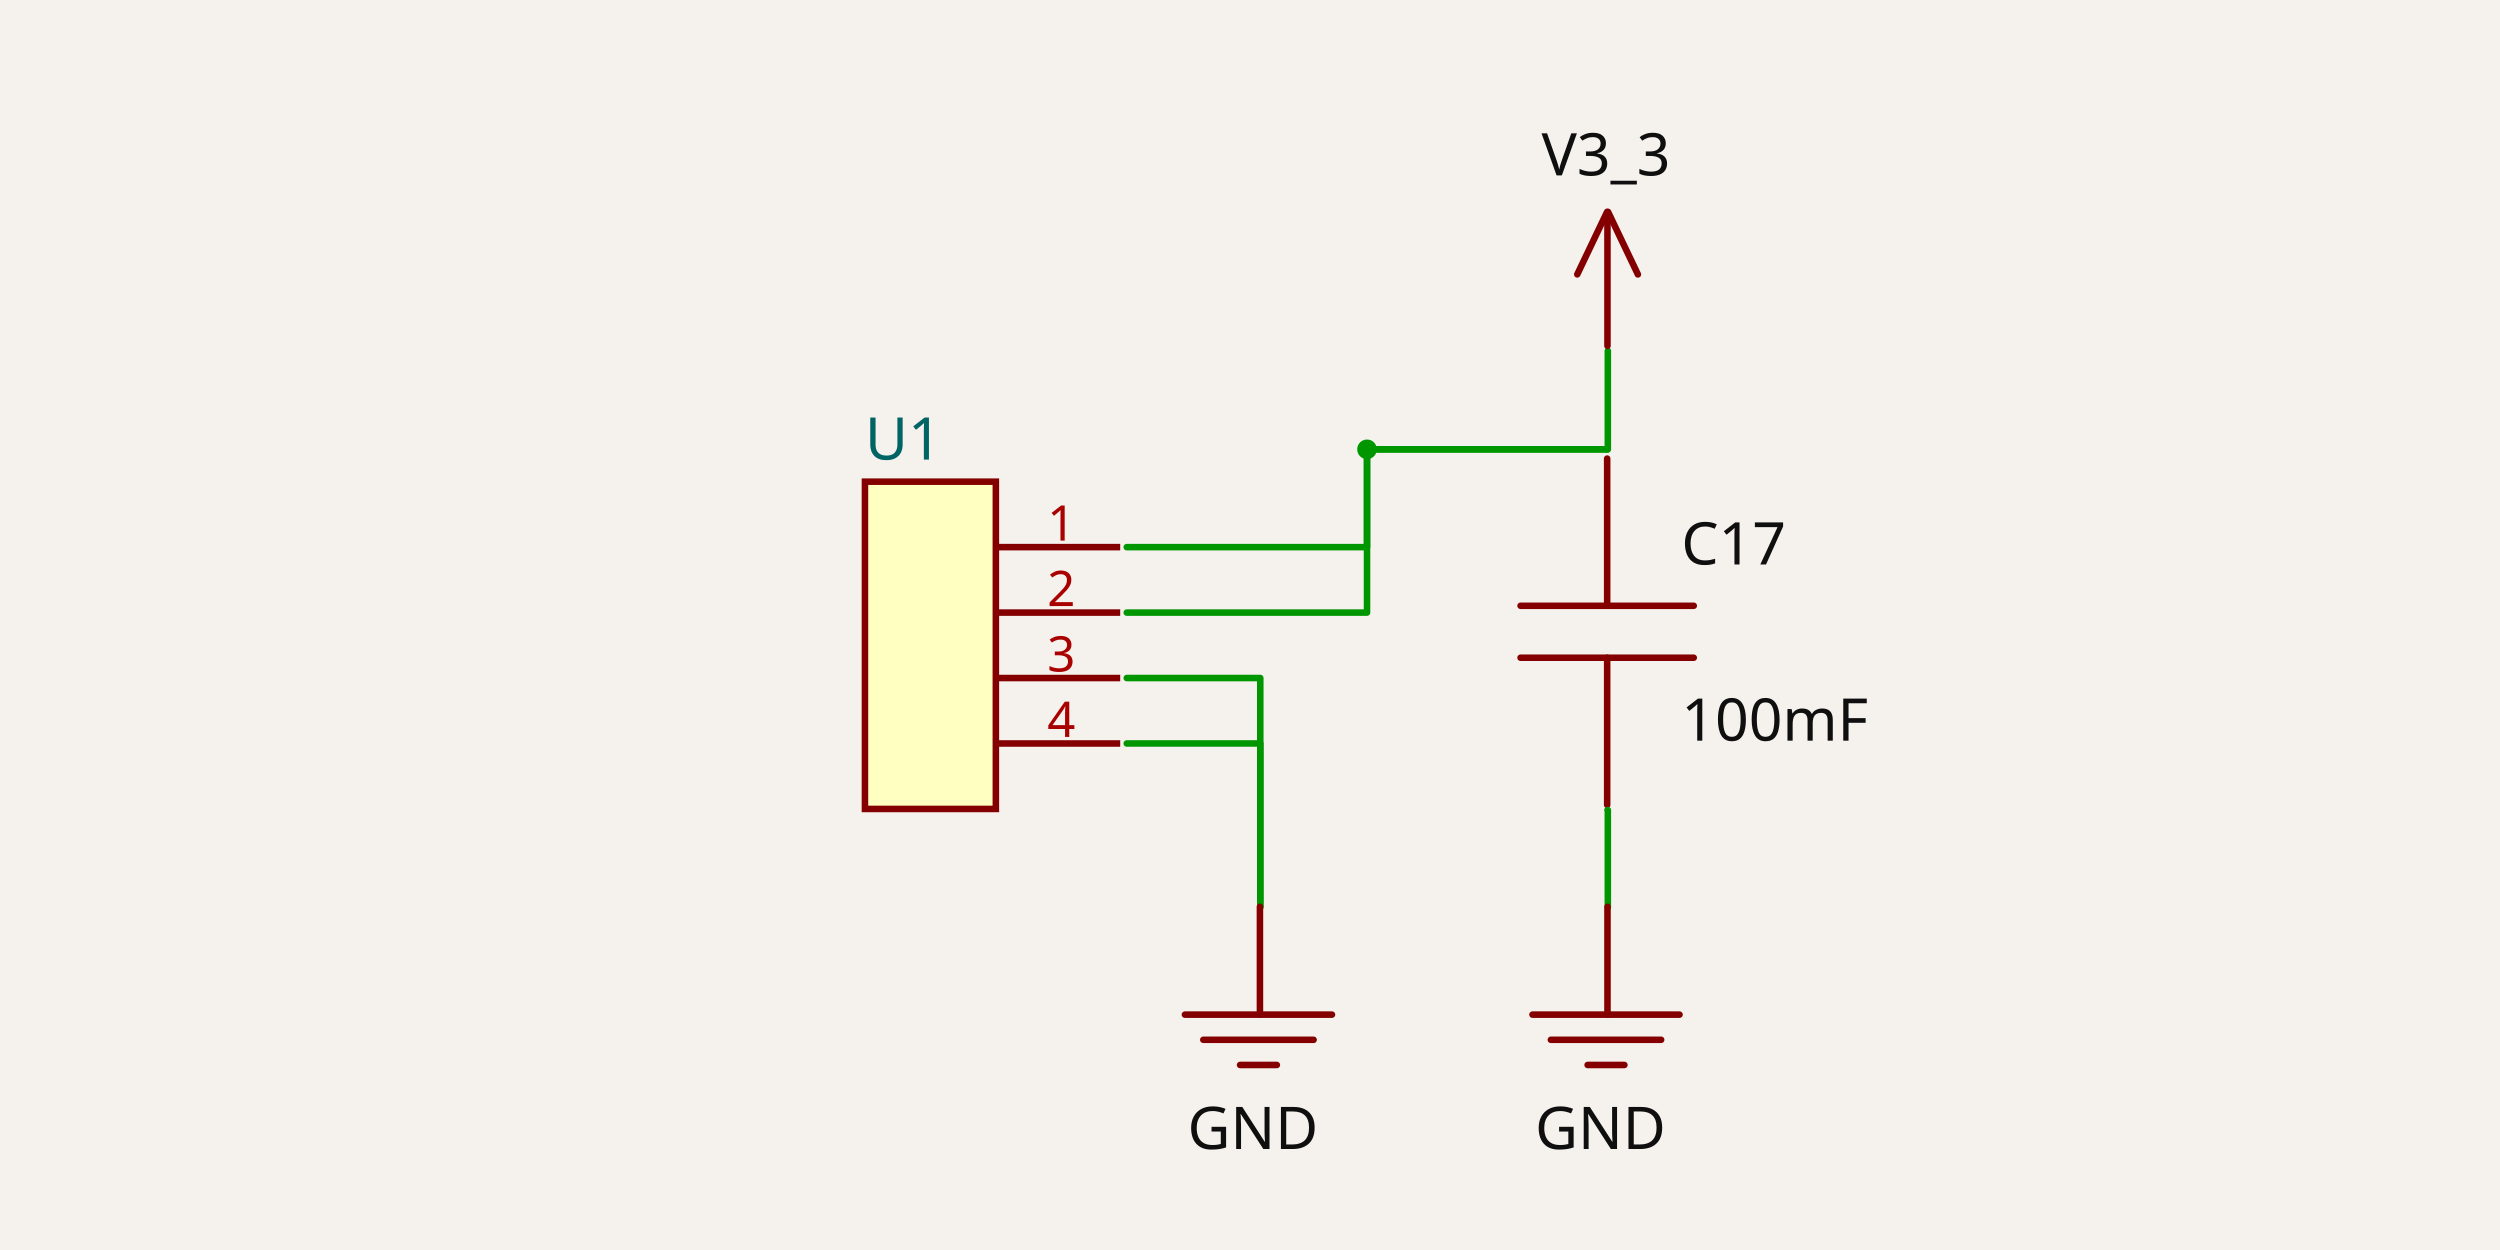
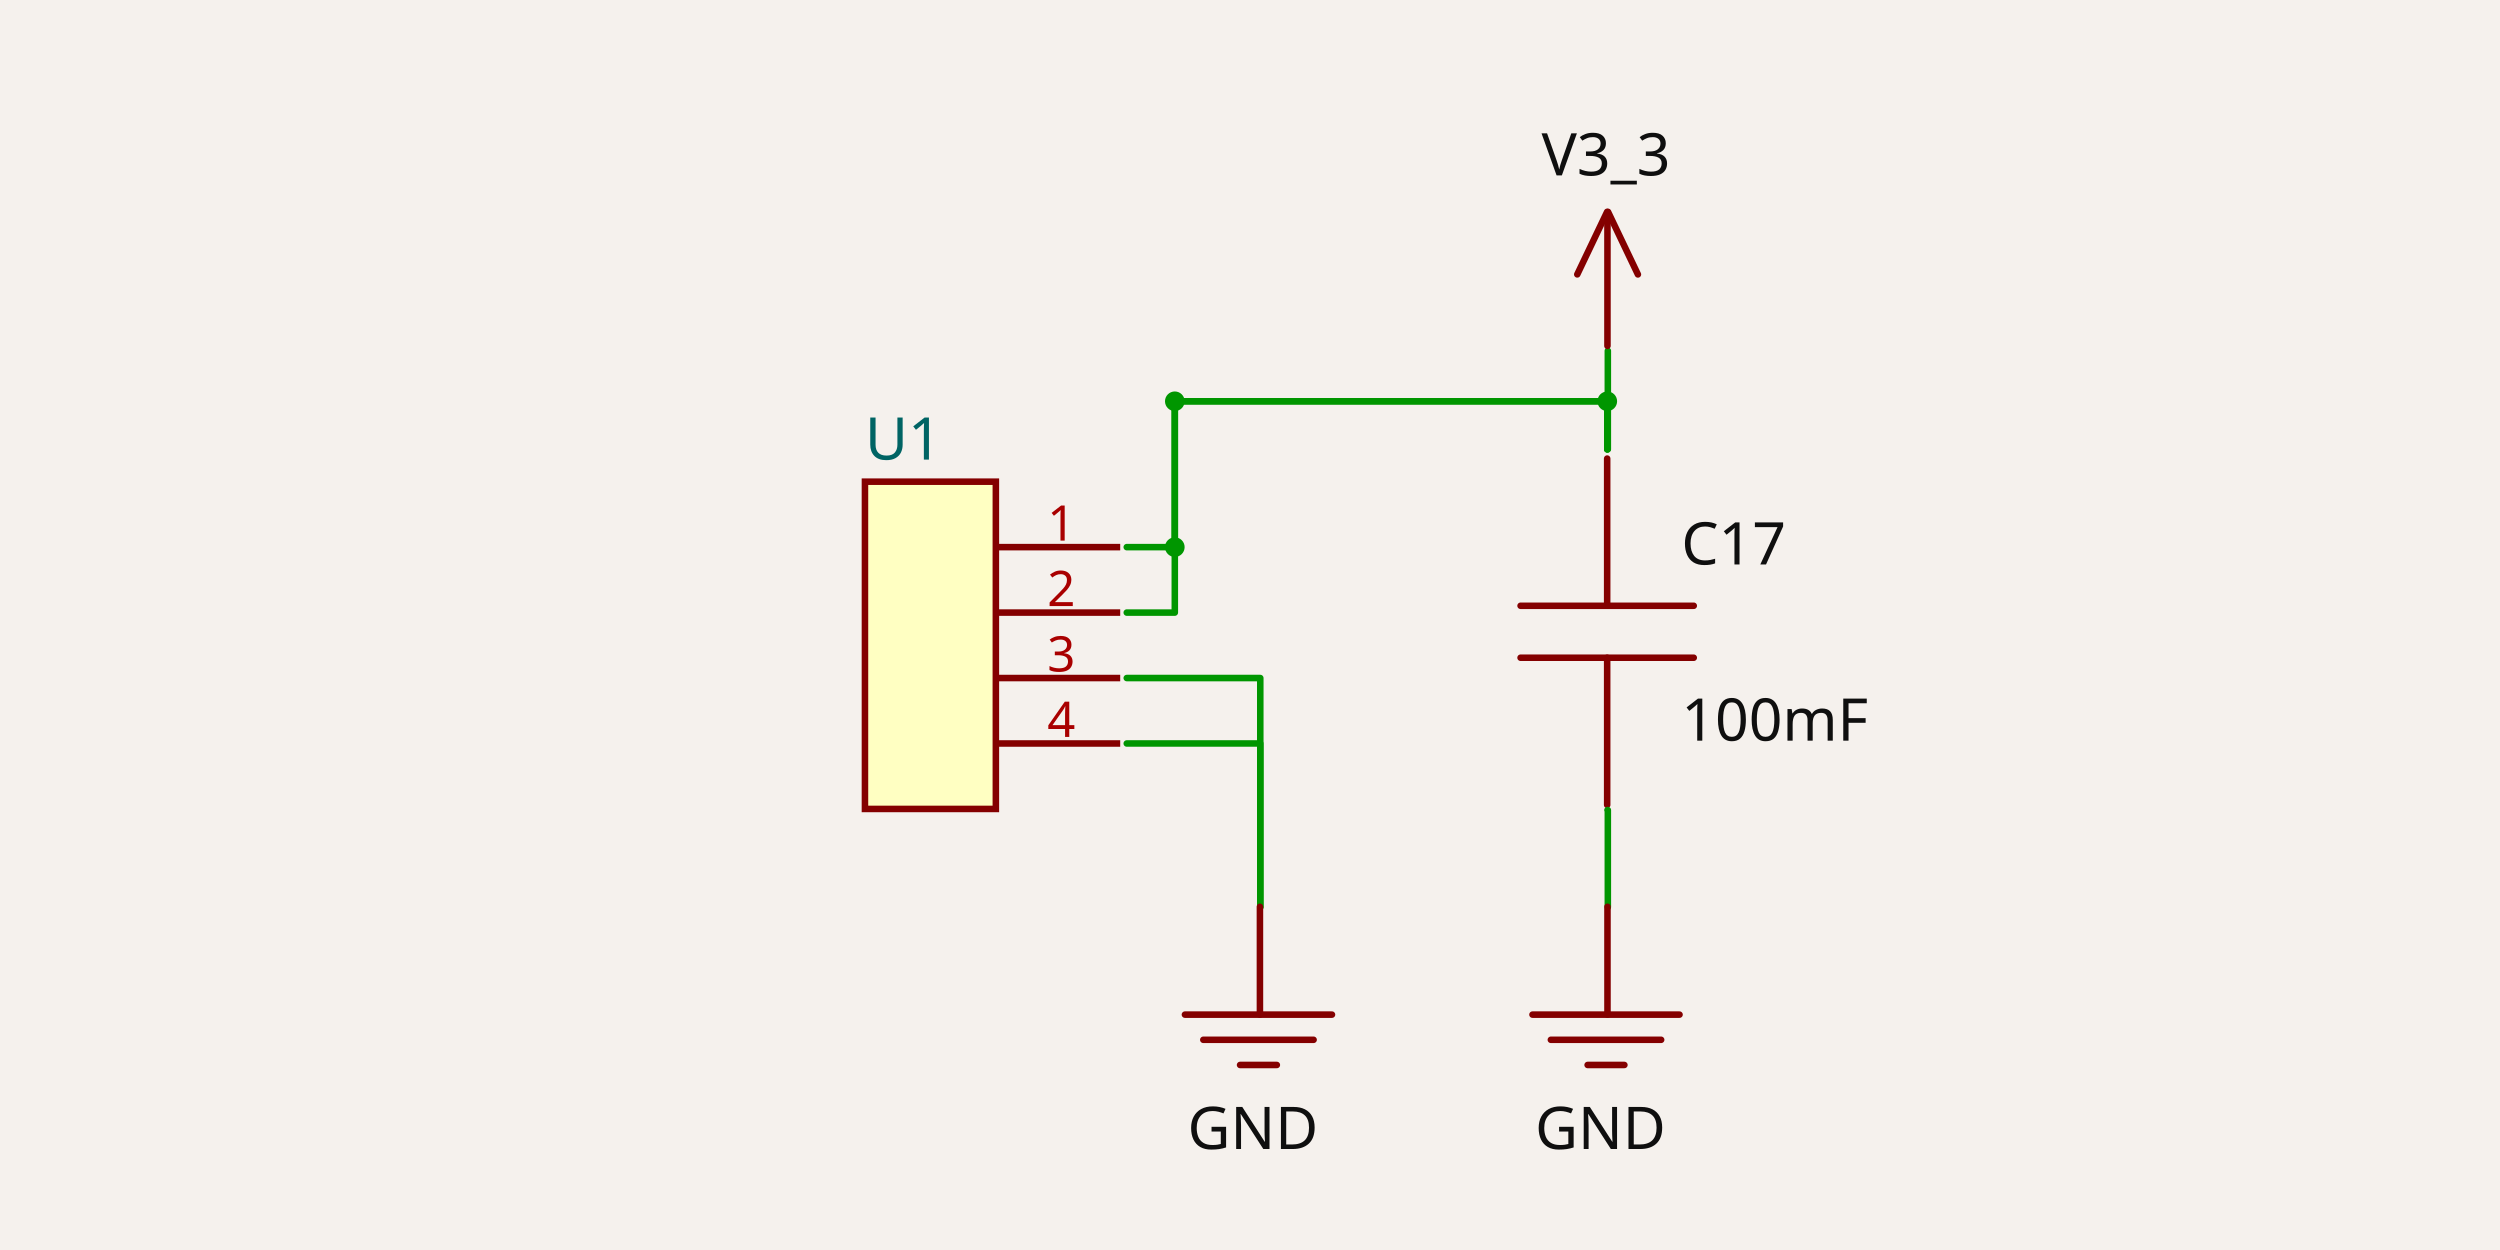
- <svg xmlns="http://www.w3.org/2000/svg" width="1200" height="600" style="background-color: rgb(245, 241, 237)" data-real-to-screen-transform="matrix(157.0845114672,0,0,-157.0845114672,446.5931315134,309.7497120117)" data-software-used-string="@tscircuit/core@0.0.555">
+ <svg xmlns="http://www.w3.org/2000/svg" width="1200" height="600" style="background-color: rgb(245, 241, 237)" data-real-to-screen-transform="matrix(157.0845114672,0,0,-157.0845114672,446.5931315134,309.7497120117)" data-software-used-string="@tscircuit/core@0.0.586">
  <style>
              .boundary { fill: rgb(245, 241, 237); }
              .schematic-boundary { fill: none; stroke: #fff; }
              .component { fill: none; stroke: rgb(132, 0, 0); }
              .chip { fill: rgb(255, 255, 194); stroke: rgb(132, 0, 0); }
              .component-pin { fill: none; stroke: rgb(132, 0, 0); }
              .trace:hover {
                filter: invert(1);
              }
              .trace:hover .trace-crossing-outline {
                opacity: 0;
              }
              .trace:hover .trace-junction {
                filter: invert(1);
              }
              .text { font-family: sans-serif; fill: rgb(0, 150, 0); }
              .pin-number { fill: rgb(169, 0, 0); }
              .port-label { fill: rgb(0, 100, 100); }
              .component-name { fill: rgb(0, 100, 100); }
            </style>
  <rect class="boundary" x="0" y="0" width="1200" height="600" />
  <g data-circuit-json-type="schematic_component" data-schematic-component-id="schematic_component_0">
    <rect class="component chip" x="415.176" y="231.207" width="62.834" height="157.085" stroke-width="3.142px" fill="rgb(255, 255, 194)" stroke="rgb(132, 0, 0)" />
    <rect class="component-overlay" x="415.176" y="231.207" width="62.834" height="157.085" fill="transparent" />
    <text x="415.176" y="408.713" fill="#006464" text-anchor="start" dominant-baseline="middle" font-family="sans-serif" font-size="28.275px" transform="rotate(0, 415.1762, 408.713)" />
    <text x="415.176" y="210.786" fill="#006464" text-anchor="start" dominant-baseline="middle" font-family="sans-serif" font-size="28.275px" transform="rotate(0, 415.1762, 210.7865)">U1</text>
    <line class="component-pin" x1="537.702" y1="262.624" x2="478.01" y2="262.624" stroke-width="3.142px" />
+     <g data-schematic-port-id="source_port_0">
+       <rect x="537.702" y="259.483" width="6.283" height="6.283" opacity="0" />
+     </g>
    <text class="pin-number" x="509.427" y="259.483" style="font-family: sans-serif;" fill="rgb(169, 0, 0)" text-anchor="middle" dominant-baseline="auto" font-size="23.563px" transform="">1</text>
    <line class="component-pin" x1="537.702" y1="294.041" x2="478.01" y2="294.041" stroke-width="3.142px" />
+     <g data-schematic-port-id="source_port_1">
+       <rect x="537.702" y="290.9" width="6.283" height="6.283" opacity="0" />
+     </g>
    <text class="pin-number" x="509.427" y="290.9" style="font-family: sans-serif;" fill="rgb(169, 0, 0)" text-anchor="middle" dominant-baseline="auto" font-size="23.563px" transform="">2</text>
    <line class="component-pin" x1="537.702" y1="325.458" x2="478.01" y2="325.458" stroke-width="3.142px" />
+     <g data-schematic-port-id="source_port_2">
+       <rect x="537.702" y="322.316" width="6.283" height="6.283" opacity="0" />
+     </g>
    <text class="pin-number" x="509.427" y="322.316" style="font-family: sans-serif;" fill="rgb(169, 0, 0)" text-anchor="middle" dominant-baseline="auto" font-size="23.563px" transform="">3</text>
    <line class="component-pin" x1="537.702" y1="356.875" x2="478.01" y2="356.875" stroke-width="3.142px" />
+     <g data-schematic-port-id="source_port_3">
+       <rect x="537.702" y="353.733" width="6.283" height="6.283" opacity="0" />
+     </g>
    <text class="pin-number" x="509.427" y="353.733" style="font-family: sans-serif;" fill="rgb(169, 0, 0)" text-anchor="middle" dominant-baseline="auto" font-size="23.563px" transform="">4</text>
  </g>
  <g data-circuit-json-type="schematic_component" data-schematic-component-id="schematic_component_1">
    <rect class="component-overlay" x="729.876" y="220.118" width="83.124" height="166.248" fill="transparent" />
    <path d="M 771.438 220.118 L 771.438 290.774" stroke="rgb(132, 0, 0)" fill="none" stroke-width="3.142px" stroke-linecap="round" />
    <path d="M 771.438 315.711 L 771.438 386.366" stroke="rgb(132, 0, 0)" fill="none" stroke-width="3.142px" stroke-linecap="round" />
    <path d="M 729.876 290.774 L 813 290.774" stroke="rgb(132, 0, 0)" fill="none" stroke-width="3.142px" stroke-linecap="round" />
    <path d="M 729.876 315.711 L 813 315.711" stroke="rgb(132, 0, 0)" fill="none" stroke-width="3.142px" stroke-linecap="round" />
    <text x="807.055" y="270.953" fill="rgb(15, 15, 15)" font-family="sans-serif" text-anchor="start" dominant-baseline="auto" font-size="28.275px">C17</text>
    <text x="807.055" y="333.575" fill="rgb(15, 15, 15)" font-family="sans-serif" text-anchor="start" dominant-baseline="hanging" font-size="28.275px">100mF</text>
  </g>
  <g class="trace" data-circuit-json-type="schematic_trace" data-schematic-trace-id="schematic_trace_0">
-     <path d="M 771.494 215.677 L 656.169 215.677 L 656.169 262.624 L 540.844 262.624" class="trace-invisible-hover-outline" stroke="rgb(0, 150, 0)" fill="none" stroke-width="25.134px" stroke-linecap="round" opacity="0" stroke-linejoin="round" />
-     <path d="M 771.494 215.677 L 656.169 215.677 L 656.169 262.624 L 540.844 262.624" stroke="rgb(0, 150, 0)" fill="none" stroke-width="3.142px" stroke-linecap="round" stroke-linejoin="round" />
+     <path d="M 771.494 215.677 L 771.494 192.612 L 563.909 192.612 L 563.909 262.624 L 540.844 262.624" class="trace-invisible-hover-outline" stroke="rgb(0, 150, 0)" fill="none" stroke-width="25.134px" stroke-linecap="round" opacity="0" stroke-linejoin="round" />
+     <path d="M 771.494 215.677 L 771.494 192.612 L 563.909 192.612 L 563.909 262.624 L 540.844 262.624" stroke="rgb(0, 150, 0)" fill="none" stroke-width="3.142px" stroke-linecap="round" stroke-linejoin="round" />
  </g>
  <g class="trace" data-circuit-json-type="schematic_trace" data-schematic-trace-id="schematic_trace_1">
-     <path d="M 771.494 215.677 L 656.169 215.677 L 656.169 294.041 L 540.844 294.041" class="trace-invisible-hover-outline" stroke="rgb(0, 150, 0)" fill="none" stroke-width="25.134px" stroke-linecap="round" opacity="0" stroke-linejoin="round" />
-     <path d="M 771.494 215.677 L 656.169 215.677 L 656.169 294.041 L 540.844 294.041" stroke="rgb(0, 150, 0)" fill="none" stroke-width="3.142px" stroke-linecap="round" stroke-linejoin="round" />
-     <circle cx="656.169" cy="215.677" r="4.713" class="trace-junction" fill="rgb(0, 150, 0)" />
+     <path d="M 771.494 215.677 L 771.494 192.612 L 563.909 192.612 L 563.909 294.041 L 540.844 294.041" class="trace-invisible-hover-outline" stroke="rgb(0, 150, 0)" fill="none" stroke-width="25.134px" stroke-linecap="round" opacity="0" stroke-linejoin="round" />
+     <path d="M 771.494 215.677 L 771.494 192.612 L 563.909 192.612 L 563.909 294.041 L 540.844 294.041" stroke="rgb(0, 150, 0)" fill="none" stroke-width="3.142px" stroke-linecap="round" stroke-linejoin="round" />
+     <circle cx="771.494" cy="192.612" r="4.713" class="trace-junction" fill="rgb(0, 150, 0)" />
+     <circle cx="563.909" cy="192.612" r="4.713" class="trace-junction" fill="rgb(0, 150, 0)" />
+     <circle cx="563.909" cy="262.624" r="4.713" class="trace-junction" fill="rgb(0, 150, 0)" />
  </g>
  <g class="trace" data-circuit-json-type="schematic_trace" data-schematic-trace-id="schematic_trace_2">
    <path d="M 771.494 215.677 L 771.758 215.677 L 771.758 168.374" class="trace-invisible-hover-outline" stroke="rgb(0, 150, 0)" fill="none" stroke-width="25.134px" stroke-linecap="round" opacity="0" stroke-linejoin="round" />
    <path d="M 771.494 215.677 L 771.758 215.677 L 771.758 168.374" stroke="rgb(0, 150, 0)" fill="none" stroke-width="3.142px" stroke-linecap="round" stroke-linejoin="round" />
  </g>
  <g class="trace" data-circuit-json-type="schematic_trace" data-schematic-trace-id="schematic_trace_3">
    <path d="M 540.844 356.875 L 604.934 356.875 L 604.934 435.417" class="trace-invisible-hover-outline" stroke="rgb(0, 150, 0)" fill="none" stroke-width="25.134px" stroke-linecap="round" opacity="0" stroke-linejoin="round" />
    <path d="M 540.844 356.875 L 604.934 356.875 L 604.934 435.417" stroke="rgb(0, 150, 0)" fill="none" stroke-width="3.142px" stroke-linecap="round" stroke-linejoin="round" />
  </g>
  <g class="trace" data-circuit-json-type="schematic_trace" data-schematic-trace-id="schematic_trace_4">
    <path d="M 540.844 325.458 L 604.934 325.458 L 604.934 435.417" class="trace-invisible-hover-outline" stroke="rgb(0, 150, 0)" fill="none" stroke-width="25.134px" stroke-linecap="round" opacity="0" stroke-linejoin="round" />
    <path d="M 540.844 325.458 L 604.934 325.458 L 604.934 435.417" stroke="rgb(0, 150, 0)" fill="none" stroke-width="3.142px" stroke-linecap="round" stroke-linejoin="round" />
  </g>
  <g class="trace" data-circuit-json-type="schematic_trace" data-schematic-trace-id="schematic_trace_5">
    <path d="M 771.58 388.85 L 771.758 388.85 L 771.758 435.417" class="trace-invisible-hover-outline" stroke="rgb(0, 150, 0)" fill="none" stroke-width="25.134px" stroke-linecap="round" opacity="0" stroke-linejoin="round" />
    <path d="M 771.58 388.85 L 771.758 388.85 L 771.758 435.417" stroke="rgb(0, 150, 0)" fill="none" stroke-width="3.142px" stroke-linecap="round" stroke-linejoin="round" />
+   </g>
+   <g class="schematic-port-hover" data-schematic-port-id="source_port_0">
+     <circle cx="540.844" cy="262.624" r="6.283" fill="red" opacity="0" />
+   </g>
+   <g class="schematic-port-hover" data-schematic-port-id="source_port_1">
+     <circle cx="540.844" cy="294.041" r="6.283" fill="red" opacity="0" />
+   </g>
+   <g class="schematic-port-hover" data-schematic-port-id="source_port_2">
+     <circle cx="540.844" cy="325.458" r="6.283" fill="red" opacity="0" />
+   </g>
+   <g class="schematic-port-hover" data-schematic-port-id="source_port_3">
+     <circle cx="540.844" cy="356.875" r="6.283" fill="red" opacity="0" />
+   </g>
+   <g class="schematic-port-hover" data-schematic-port-id="source_port_4">
+     <circle cx="771.58" cy="388.85" r="6.283" fill="red" opacity="0" />
+   </g>
+   <g class="schematic-port-hover" data-schematic-port-id="source_port_5">
+     <circle cx="771.494" cy="215.677" r="6.283" fill="red" opacity="0" />
  </g>
  <rect class="component-overlay" x="757.089" y="101.69" width="29.105" height="64.336" fill="transparent" />
  <path d="M 771.411 101.69 L 757.089 131.704" stroke="rgb(132, 0, 0)" fill="none" stroke-width="3.142px" stroke-linecap="round" />
  <path d="M 771.871 101.706 L 786.193 131.72" stroke="rgb(132, 0, 0)" fill="none" stroke-width="3.142px" stroke-linecap="round" />
  <path d="M 771.577 102.482 L 771.577 166.026" stroke="rgb(132, 0, 0)" fill="none" stroke-width="3.142px" stroke-linecap="round" />
  <text x="770.874" y="92.485" fill="rgb(15, 15, 15)" font-family="sans-serif" text-anchor="middle" dominant-baseline="ideographic" font-size="28.275px">V3_3</text>
  <rect class="component-overlay" x="568.767" y="435.247" width="70.581" height="75.939" fill="transparent" />
  <path d="M 604.764 435.247 L 604.764 487.027" stroke="rgb(132, 0, 0)" fill="none" stroke-width="3.142px" stroke-linecap="round" />
  <path d="M 568.767 487.022 L 639.349 487.022" stroke="rgb(132, 0, 0)" fill="none" stroke-width="3.142px" stroke-linecap="round" />
  <path d="M 577.59 499.104 L 630.526 499.104" stroke="rgb(132, 0, 0)" fill="none" stroke-width="3.142px" stroke-linecap="round" />
  <path d="M 595.235 511.186 L 612.881 511.186" stroke="rgb(132, 0, 0)" fill="none" stroke-width="3.142px" stroke-linecap="round" />
  <text x="601.381" y="529.586" fill="rgb(15, 15, 15)" font-family="sans-serif" text-anchor="middle" dominant-baseline="hanging" font-size="28.275px">GND</text>
  <rect class="component-overlay" x="735.591" y="435.247" width="70.581" height="75.939" fill="transparent" />
  <path d="M 771.587 435.247 L 771.587 487.027" stroke="rgb(132, 0, 0)" fill="none" stroke-width="3.142px" stroke-linecap="round" />
  <path d="M 735.591 487.022 L 806.172 487.022" stroke="rgb(132, 0, 0)" fill="none" stroke-width="3.142px" stroke-linecap="round" />
  <path d="M 744.414 499.104 L 797.35 499.104" stroke="rgb(132, 0, 0)" fill="none" stroke-width="3.142px" stroke-linecap="round" />
  <path d="M 762.059 511.186 L 779.704 511.186" stroke="rgb(132, 0, 0)" fill="none" stroke-width="3.142px" stroke-linecap="round" />
  <text x="768.205" y="529.586" fill="rgb(15, 15, 15)" font-family="sans-serif" text-anchor="middle" dominant-baseline="hanging" font-size="28.275px">GND</text>
</svg>
